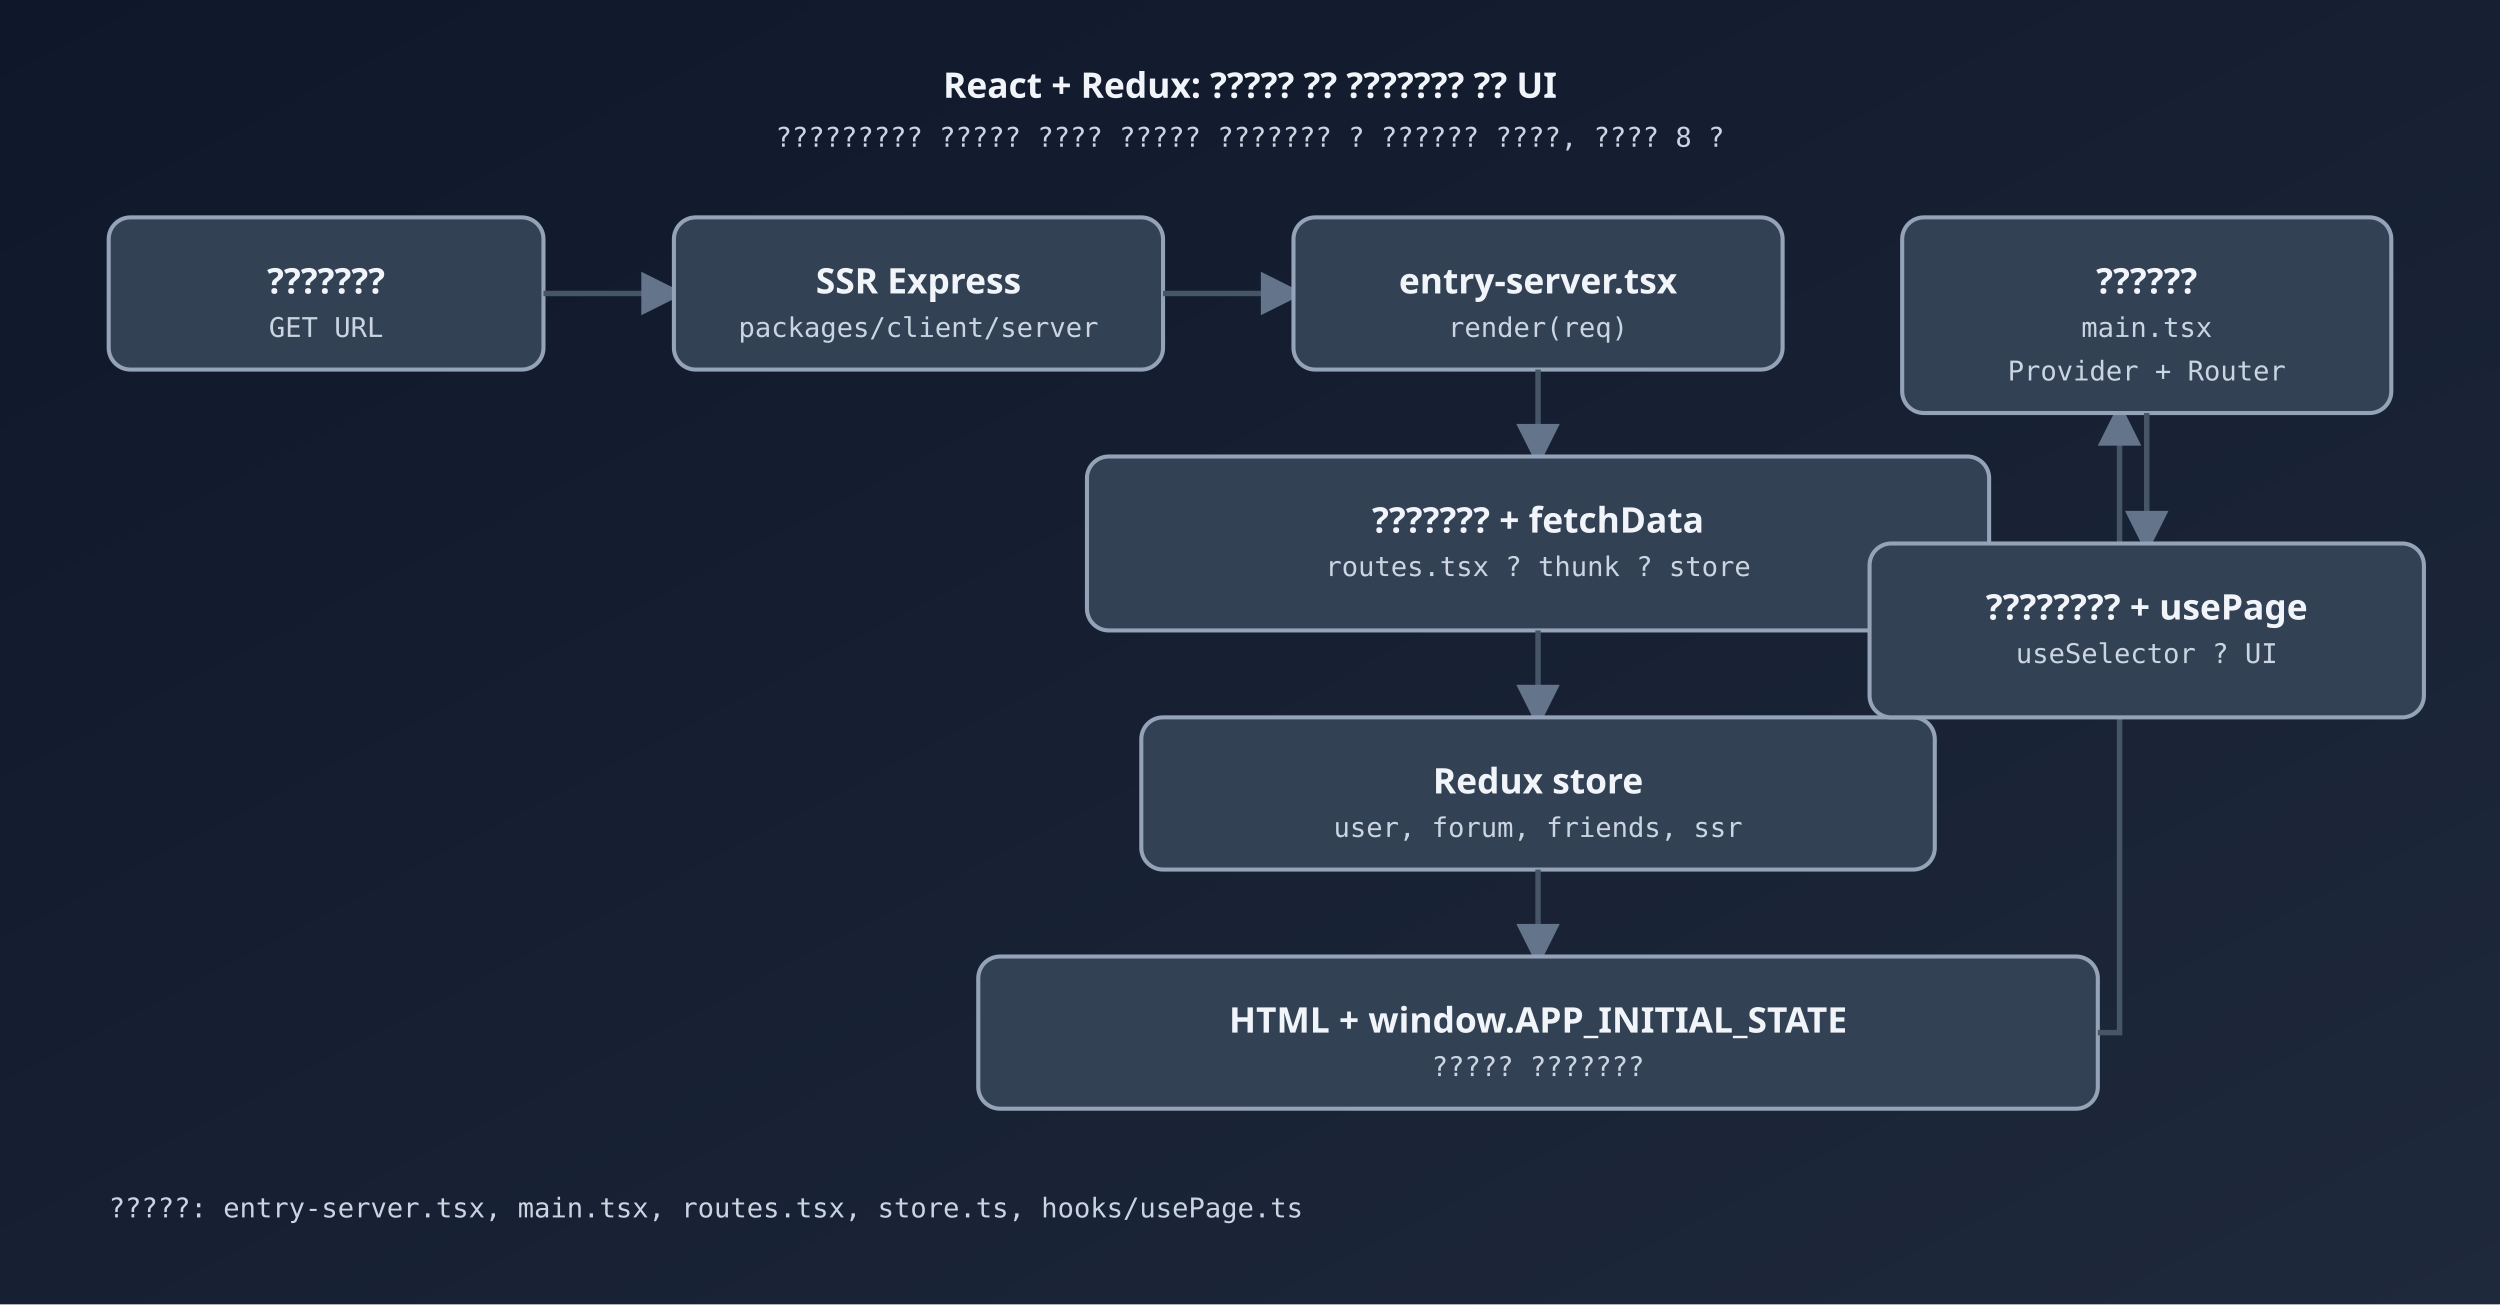
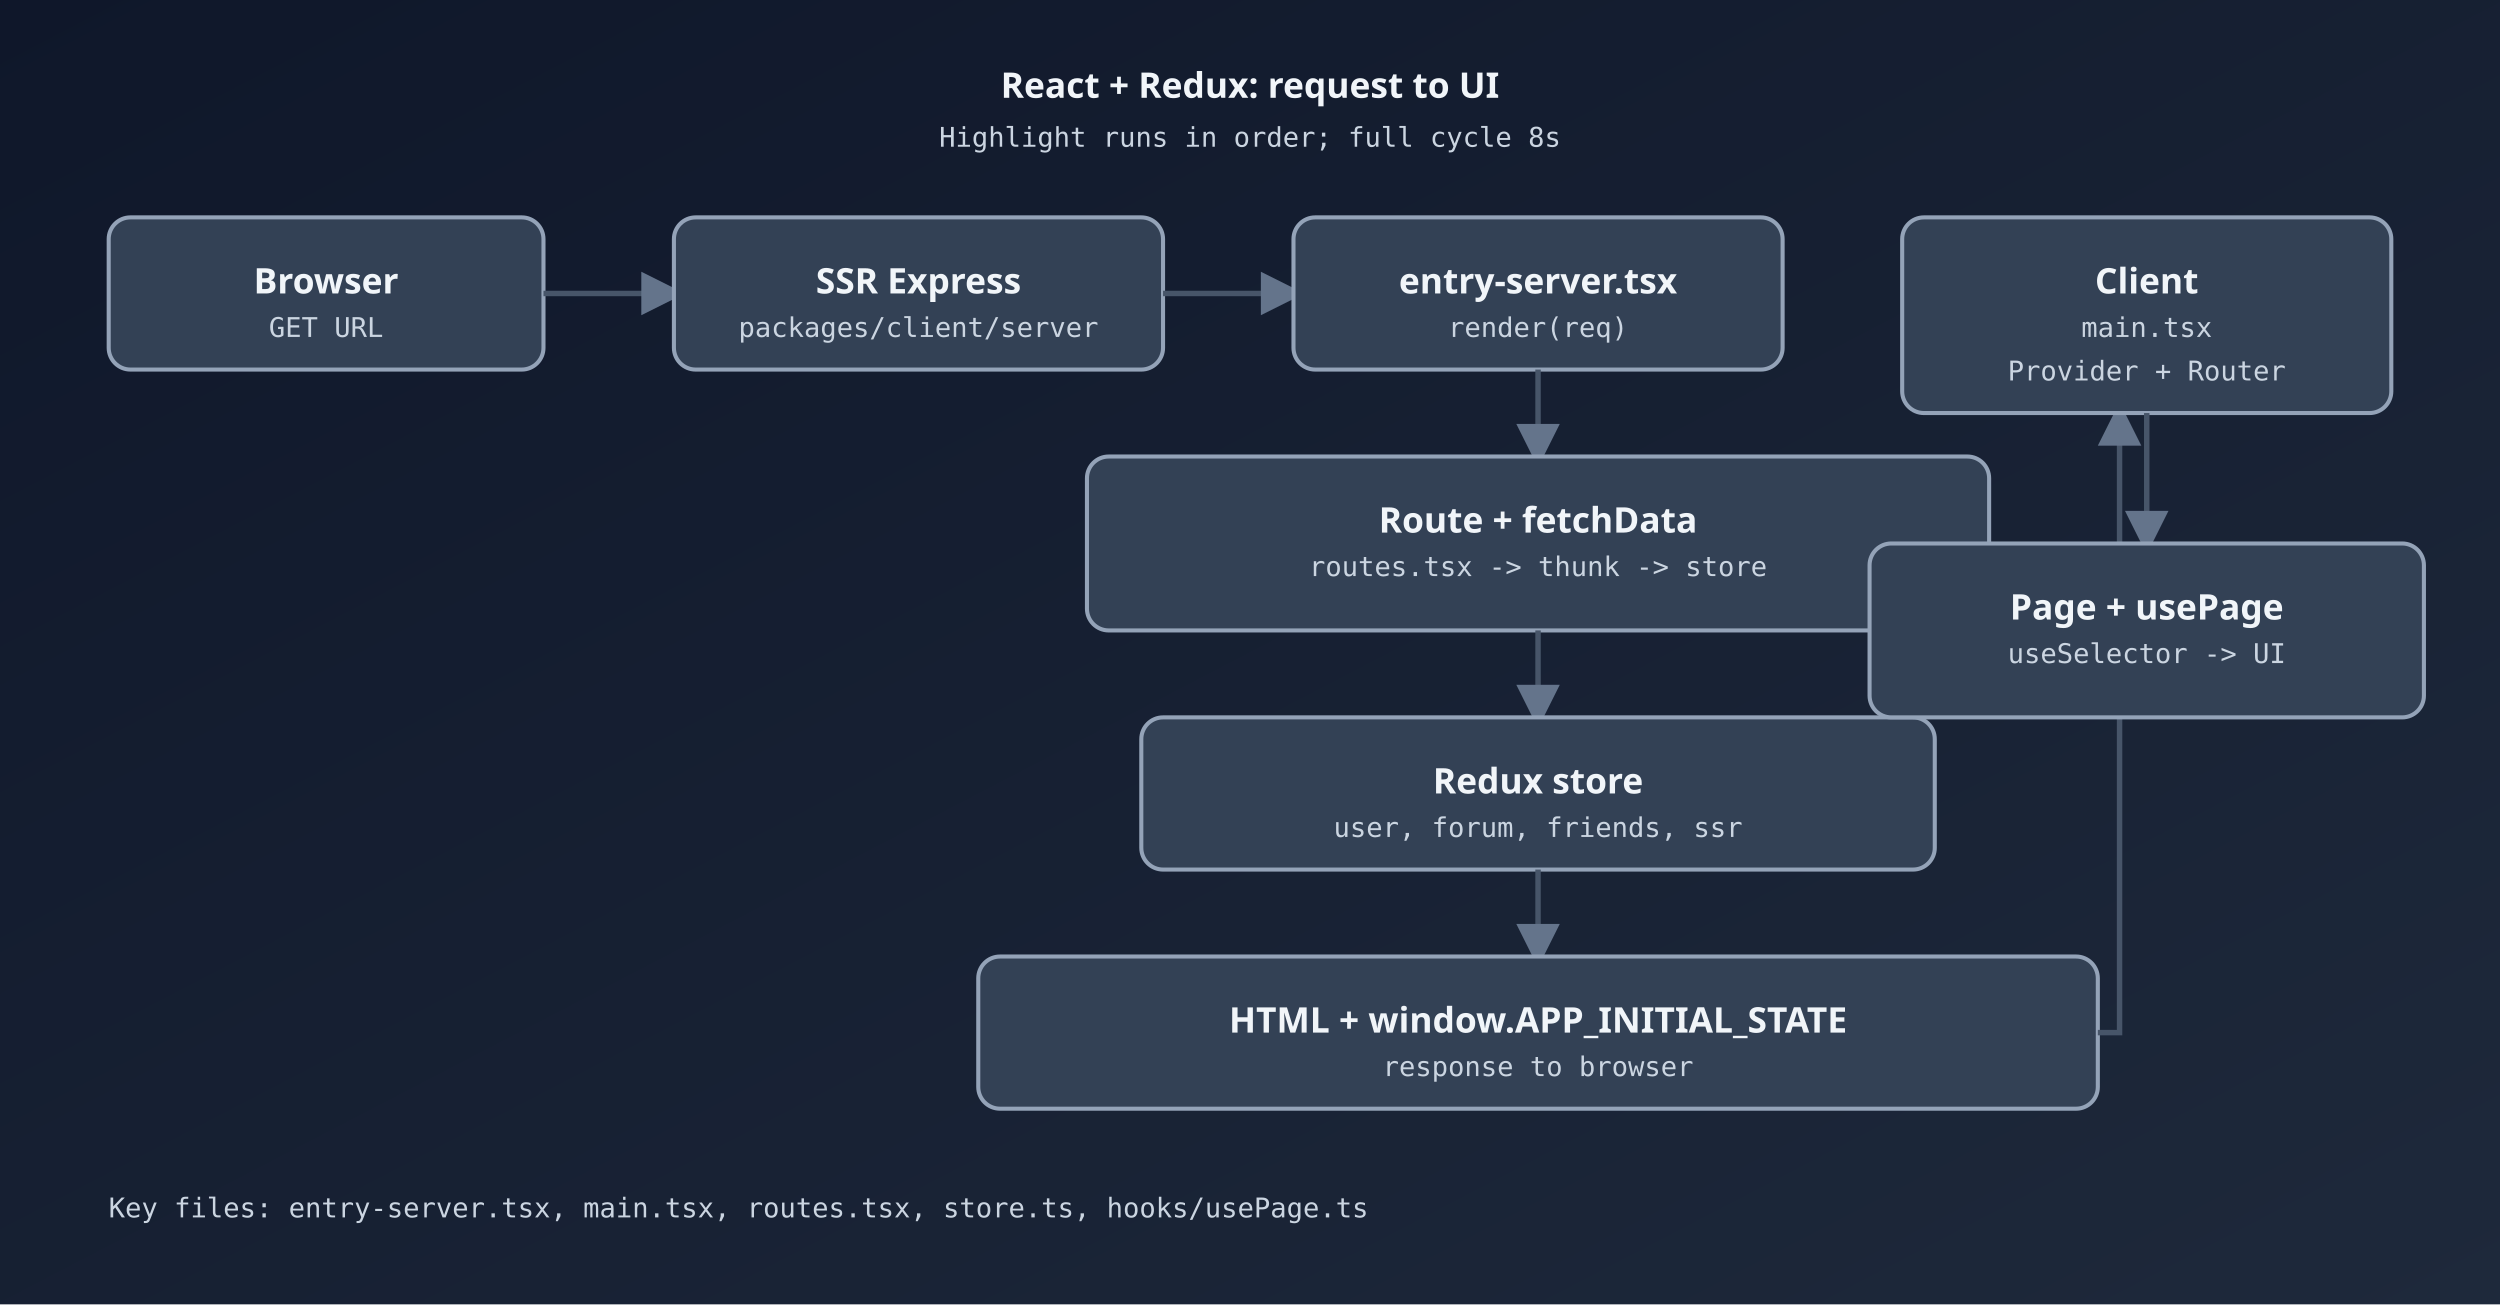
<svg xmlns="http://www.w3.org/2000/svg" viewBox="0 0 920 480" role="img" aria-labelledby="title desc">
  <defs>
    <linearGradient id="bg" x1="0%" y1="0%" x2="100%" y2="100%">
      <stop offset="0%" style="stop-color:#0f172a" />
      <stop offset="100%" style="stop-color:#1e293b" />
    </linearGradient>
    <filter id="glow" x="-50%" y="-50%" width="200%" height="200%">
      <feGaussianBlur stdDeviation="2.5" result="b" />
      <feMerge>
        <feMergeNode in="b" />
        <feMergeNode in="SourceGraphic" />
      </feMerge>
    </filter>
    <style>
      .box {
        fill: #334155;
        stroke: #94a3b8;
        stroke-width: 1.5;
        rx: 8;
        animation: glow 8s ease-in-out infinite;
      }
      .lbl { fill: #f1f5f9; font-family: system-ui, sans-serif; font-size: 13px; font-weight: 600; }
      .sub { fill: #cbd5e1; font-family: ui-monospace, monospace; font-size: 10px; }
      .arr {
        stroke: #475569;
        stroke-width: 2;
        fill: none;
        marker-end: url(#m);
        animation: line 8s ease-in-out infinite;
      }
      @keyframes glow {
        0%, 1.5% { stroke: #38bdf8; stroke-width: 2.5; fill: #1e3a5f; filter: url(#glow); }
        3%, 100% { stroke: #94a3b8; stroke-width: 1.5; fill: #334155; filter: none; }
      }
      @keyframes line {
        0%, 1.5% { stroke: #38bdf8; stroke-width: 2.5; }
        3%, 100% { stroke: #475569; stroke-width: 2; }
      }
      #b1, #l1 { animation-delay: 0s; }
      #b2, #l2 { animation-delay: 1s; }
      #b3, #l3 { animation-delay: 2s; }
      #b4, #l4 { animation-delay: 3s; }
      #b5, #l5 { animation-delay: 4s; }
      #b6, #l6 { animation-delay: 5s; }
      #b7, #l7 { animation-delay: 6s; }
      #b8, #l8 { animation-delay: 7s; }
    </style>
    <marker id="m" markerWidth="8" markerHeight="8" refX="6" refY="4" orient="auto">
      <polygon points="0 0, 8 4, 0 8" fill="#64748b" />
    </marker>
  </defs>
  <rect width="100%" height="100%" fill="url(#bg)" />
-   <text x="460" y="36" text-anchor="middle" class="lbl" font-size="16">React + Redux: ????? ?? ??????? ?? UI</text>
-   <text x="460" y="54" text-anchor="middle" class="sub">????????? ????? ???? ????? ??????? ? ?????? ????, ???? 8 ?</text>
+   <text x="460" y="36" text-anchor="middle" class="lbl" font-size="16">React + Redux: request to UI</text>
+   <text x="460" y="54" text-anchor="middle" class="sub">Highlight runs in order; full cycle 8s</text>
  <rect id="b1" x="40" y="80" width="160" height="56" class="box" />
-   <text x="120" y="108" text-anchor="middle" class="lbl">???????</text>
+   <text x="120" y="108" text-anchor="middle" class="lbl">Browser</text>
  <text x="120" y="124" text-anchor="middle" class="sub">GET URL</text>
  <path id="l1" class="arr" d="M 200 108 L 248 108" />
  <rect id="b2" x="248" y="80" width="180" height="56" class="box" />
  <text x="338" y="108" text-anchor="middle" class="lbl">SSR Express</text>
  <text x="338" y="124" text-anchor="middle" class="sub">packages/client/server</text>
  <path id="l2" class="arr" d="M 428 108 L 476 108" />
  <rect id="b3" x="476" y="80" width="180" height="56" class="box" />
  <text x="566" y="108" text-anchor="middle" class="lbl">entry-server.tsx</text>
  <text x="566" y="124" text-anchor="middle" class="sub">render(req)</text>
  <path id="l3" class="arr" d="M 566 136 L 566 168" />
  <rect id="b4" x="400" y="168" width="332" height="64" class="box" />
-   <text x="566" y="196" text-anchor="middle" class="lbl">??????? + fetchData</text>
-   <text x="566" y="212" text-anchor="middle" class="sub">routes.tsx ? thunk ? store</text>
+   <text x="566" y="196" text-anchor="middle" class="lbl">Route + fetchData</text>
+   <text x="566" y="212" text-anchor="middle" class="sub">routes.tsx -&gt; thunk -&gt; store</text>
  <path id="l4" class="arr" d="M 566 232 L 566 264" />
  <rect id="b5" x="420" y="264" width="292" height="56" class="box" />
  <text x="566" y="292" text-anchor="middle" class="lbl">Redux store</text>
  <text x="566" y="308" text-anchor="middle" class="sub">user, forum, friends, ssr</text>
  <path id="l5" class="arr" d="M 566 320 L 566 352" />
  <rect id="b6" x="360" y="352" width="412" height="56" class="box" />
  <text x="566" y="380" text-anchor="middle" class="lbl">HTML + window.APP_INITIAL_STATE</text>
-   <text x="566" y="396" text-anchor="middle" class="sub">????? ???????</text>
+   <text x="566" y="396" text-anchor="middle" class="sub">response to browser</text>
  <path id="l6" class="arr" d="M 772 380 L 780 380 L 780 152" />
  <rect id="b7" x="700" y="80" width="180" height="72" class="box" />
-   <text x="790" y="108" text-anchor="middle" class="lbl">??????</text>
+   <text x="790" y="108" text-anchor="middle" class="lbl">Client</text>
  <text x="790" y="124" text-anchor="middle" class="sub">main.tsx</text>
  <text x="790" y="140" text-anchor="middle" class="sub">Provider + Router</text>
  <path id="l7" class="arr" d="M 790 152 L 790 200" />
  <rect id="b8" x="688" y="200" width="204" height="64" class="box" />
-   <text x="790" y="228" text-anchor="middle" class="lbl">???????? + usePage</text>
-   <text x="790" y="244" text-anchor="middle" class="sub">useSelector ? UI</text>
-   <text x="40" y="448" class="sub">?????: entry-server.tsx, main.tsx, routes.tsx, store.ts, hooks/usePage.ts</text>
+   <text x="790" y="228" text-anchor="middle" class="lbl">Page + usePage</text>
+   <text x="790" y="244" text-anchor="middle" class="sub">useSelector -&gt; UI</text>
+   <text x="40" y="448" class="sub">Key files: entry-server.tsx, main.tsx, routes.tsx, store.ts, hooks/usePage.ts</text>
</svg>
